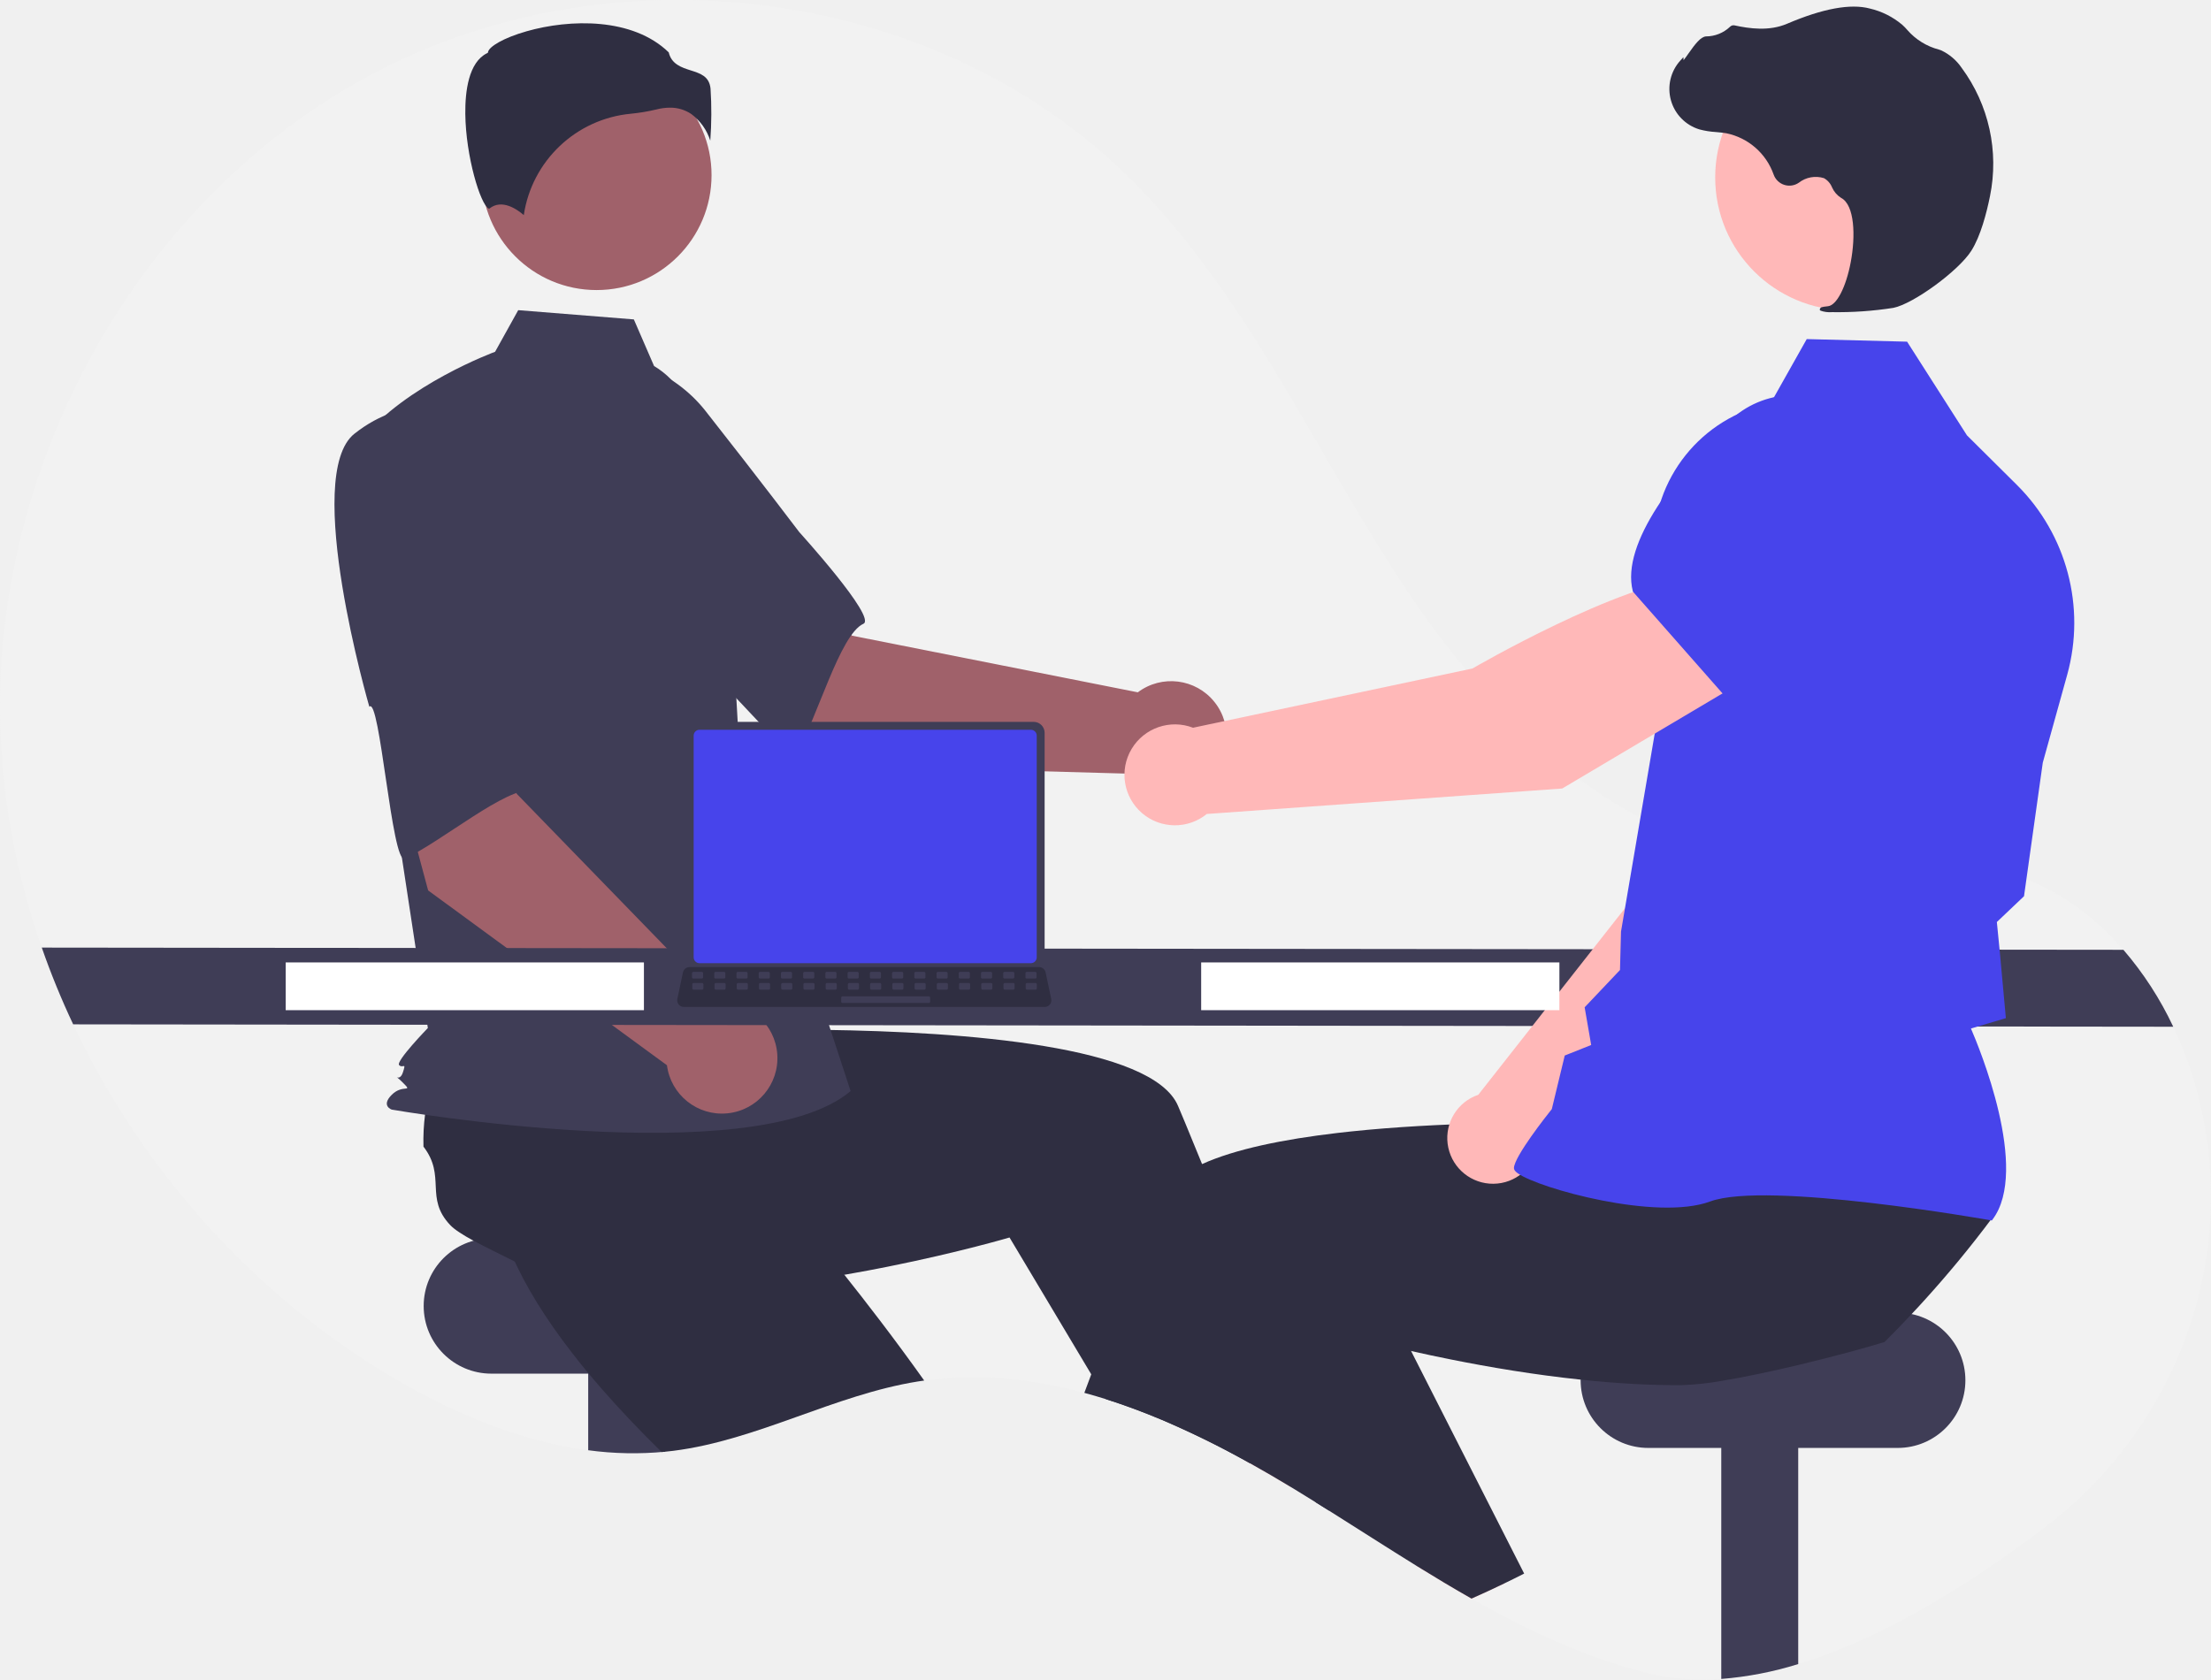
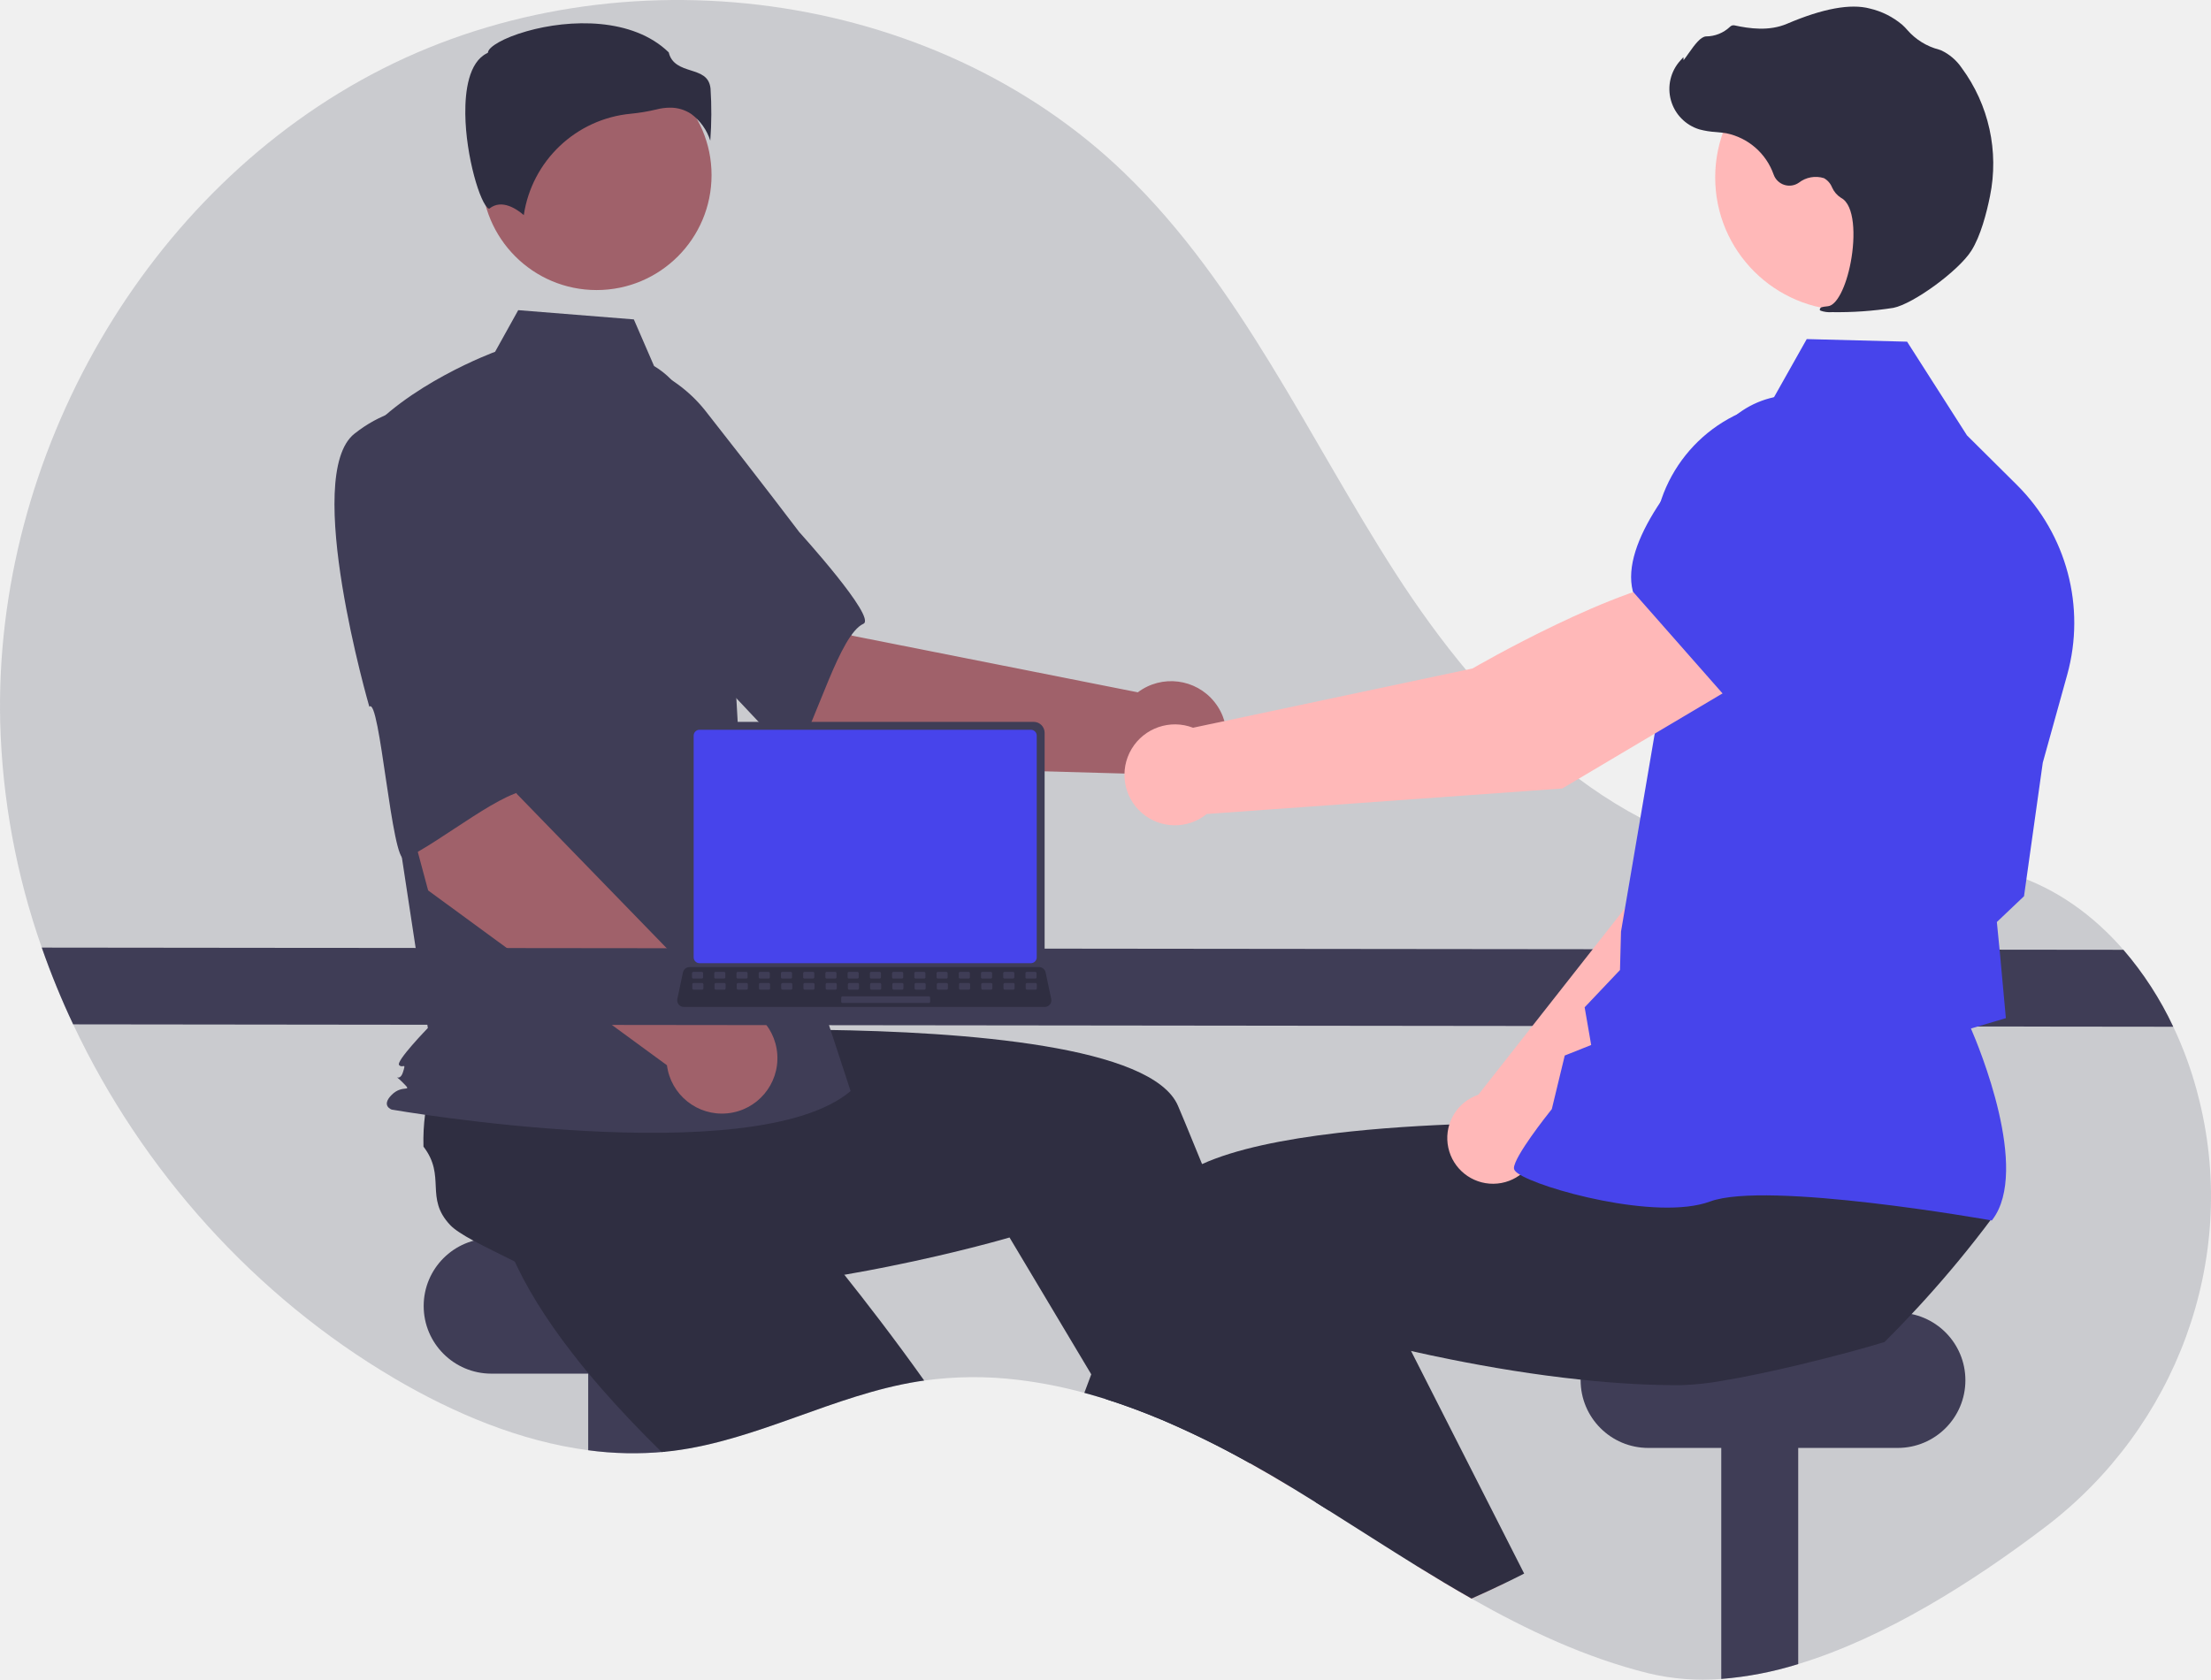
<svg xmlns="http://www.w3.org/2000/svg" data-name="Layer 1" width="833.222" height="633.11" viewBox="0 0 833.222 633.11">
-   <path d="M954.314,708.907c-27.3,20.79-60.56,41.85-93.26,51.78a132.151,132.151,0,0,1-29,5.61,87.682,87.682,0,0,1-27.45-2.13c-23.6-5.87-45.49-16.15-66.67-28.16-6.92-3.93-13.76-8.04-20.56-12.24-11.1-6.86-22.09-13.96-33.11-20.89-1.65-1.05-3.29-2.08-4.94-3.1h-.01q-3.99-2.505-8-4.94c-.47-.29-.94-.57-1.42-.86q-7.575-4.59-15.41-8.97c-.64-.35-1.28-.71-1.92-1.06a337.758,337.758,0,0,0-31.12-15.23c-6.98-2.94-14.05-5.59-21.19-7.85h-.01c-2.73-.86-5.47-1.67-8.22-2.41a172.032,172.032,0,0,0-25.14-4.92,137.461,137.461,0,0,0-35.21.28c-.79.11-1.57.22-2.36.35-31.6,5.06-60.44,22.12-92.18,26.14-1.03.13-2.05.25-3.08.34-.44.04-.88.09-1.32.12a126.185,126.185,0,0,1-27.68-.68c-25.63-3.38-50.59-13.87-73.06-27.09-52.53-30.91-95.13-78.42-121.03-133.44a297.454,297.454,0,0,1-11.83-28.93,278.47,278.47,0,0,1-15.67-84.85c-2.43-100.36,54.6-201.05,144.14-246.44,89.55-45.39,207.35-30.38,279.57,39.35,43.81,42.3,69.16,99.62,102.13,150.83,32.97,51.2,79.83,100.11,140.27,107.57,30.79,3.8,63.01-3.55,92.52,6.01,16.34,5.3,30.28,15.44,41.51,28.36a127.185,127.185,0,0,1,18.78,29,141.927,141.927,0,0,1,8.73,23.54c.41,1.49.79,2.98,1.16,4.47C1026.974,608.507,1003.484,671.447,954.314,708.907Z" transform="translate(-183.3889 -133.445)" fill="#f2f2f2" />
+   <path d="M954.314,708.907c-27.3,20.79-60.56,41.85-93.26,51.78a132.151,132.151,0,0,1-29,5.61,87.682,87.682,0,0,1-27.45-2.13c-23.6-5.87-45.49-16.15-66.67-28.16-6.92-3.93-13.76-8.04-20.56-12.24-11.1-6.86-22.09-13.96-33.11-20.89-1.65-1.05-3.29-2.08-4.94-3.1h-.01q-3.99-2.505-8-4.94c-.47-.29-.94-.57-1.42-.86q-7.575-4.59-15.41-8.97c-.64-.35-1.28-.71-1.92-1.06a337.758,337.758,0,0,0-31.12-15.23c-6.98-2.94-14.05-5.59-21.19-7.85h-.01c-2.73-.86-5.47-1.67-8.22-2.41a172.032,172.032,0,0,0-25.14-4.92,137.461,137.461,0,0,0-35.21.28c-.79.11-1.57.22-2.36.35-31.6,5.06-60.44,22.12-92.18,26.14-1.03.13-2.05.25-3.08.34-.44.04-.88.09-1.32.12a126.185,126.185,0,0,1-27.68-.68c-25.63-3.38-50.59-13.87-73.06-27.09-52.53-30.91-95.13-78.42-121.03-133.44a297.454,297.454,0,0,1-11.83-28.93,278.47,278.47,0,0,1-15.67-84.85c-2.43-100.36,54.6-201.05,144.14-246.44,89.55-45.39,207.35-30.38,279.57,39.35,43.81,42.3,69.16,99.62,102.13,150.83,32.97,51.2,79.83,100.11,140.27,107.57,30.79,3.8,63.01-3.55,92.52,6.01,16.34,5.3,30.28,15.44,41.51,28.36a127.185,127.185,0,0,1,18.78,29,141.927,141.927,0,0,1,8.73,23.54c.41,1.49.79,2.98,1.16,4.47C1026.974,608.507,1003.484,671.447,954.314,708.907Z" transform="translate(-183.3889 -133.445)" fill="#cacbcf" />
  <rect x="159.665" y="466.772" width="145" height="51" rx="25.5" fill="#3f3d56" />
  <path d="M434.054,638.217v42.43a125.553,125.553,0,0,1-29-.56v-41.87Z" transform="translate(-183.3889 -133.445)" fill="#3f3d56" />
  <path d="M531.674,653.817c-.79.11-1.57.22-2.36.35-31.6,5.06-60.44,22.12-92.18,26.14-1.03.13-2.05.25-3.08.34-.44.04-.88.09-1.32.12-7.75-7.59-15.5-15.67-22.78-24.04-3.95-4.53-7.77-9.15-11.36-13.83-9.32-12.08-17.22-24.5-22.44-36.7.53-5.85-3.11-19.38-4.85-29.74l-.01-.01c-.74-4.35-1.14-8.13-.77-10.56,2.12-14.02,13.57-12.41,17.09-26.15a77.5,77.5,0,0,1,10.11-7.11c.59-.35,1.19-.7,1.81-1.05l38.2-26.4,14.6,14.32,22.22,21.8,24.08,23.61-20.44,20.65s17.08,19.69,37.05,45.94C520.604,638.547,526.174,646.077,531.674,653.817Z" transform="translate(-183.3889 -133.445)" fill="#2f2e41" />
  <path d="M861.054,638.217v122.47a132.151,132.151,0,0,1-29,5.61v-128.08Z" transform="translate(-183.3889 -133.445)" fill="#3f3d56" />
  <rect x="595.665" y="494.772" width="145" height="51" rx="25.5" fill="#3f3d56" />
  <path d="M669.894,693.977q-7.575-4.59-15.41-8.97c-.64-.35-1.28-.71-1.92-1.06l3.44-1.47,9.28-3.99.09-.04.1.34Z" transform="translate(-183.3889 -133.445)" fill="#ffb6b6" />
  <path d="M684.264,702.877c-1.65-1.05-3.29-2.08-4.94-3.1h-.01q-3.99-2.505-8-4.94c-.47-.29-.94-.57-1.42-.86q-7.575-4.59-15.41-8.97c-.64-.35-1.28-.71-1.92-1.06a337.758,337.758,0,0,0-31.12-15.23c-6.98-2.94-14.05-5.59-21.19-7.85h-.01l-5.61-9.39-25.25-42.29-5.55-9.29s-18.93,5.6-45.72,10.97c-9.75,1.96-20.53,3.88-31.84,5.5-12.09,1.72-24.77,3.09-37.37,3.75-6.01.32-12,.48-17.9.43-15.25-.1-29.9-1.53-42.73-4.93-4.28-4.02-17.18-9.49-26.42-14.5h-.01c-3.88-2.1-7.1-4.11-8.79-5.9-9.74-10.3-1.42-18.33-10.08-29.57a78.018,78.018,0,0,1,.63-12.34c.09-.68.18-1.37.29-2.07l2.73-46.36,20.28-2.68,30.86-4.08,33.43-4.42,3.68,28.82s26.03-1.32,59.01-.88c52.97.72,123.85,6,133.45,28.66.9,2.13,1.8,4.28,2.7,6.43q3.21,7.71,6.36,15.5c7.61,18.8,14.87,37.78,21.5,55.72,4.12,11.16,8,21.92,11.57,31.99,2.87,8.1,5.53,15.76,7.96,22.81,2.22,6.44,4.23,12.37,6.02,17.69C683.724,701.267,683.994,702.087,684.264,702.877Z" transform="translate(-183.3889 -133.445)" fill="#2f2e41" />
  <path d="M497.708,421.99l-64.055-54.401,41.675-42.177,29.075,47.623,107.774,21.367a20.9,20.9,0,1,1-2.97,30.678Z" transform="translate(-183.3889 -133.445)" fill="#a0616a" />
  <path d="M377.042,296.092c-7.403,24.083,63.1,81.52,63.1,81.52.783-5.782,40.756,44.073,43.475,39.558,7.729-12.832,16.234-44.552,25.157-48.606,5.103-2.318-24.171-34.543-24.171-34.543s-14.933-19.756-34.649-44.794a53.412,53.412,0,0,0-47.084-20.961S384.445,272.009,377.042,296.092Z" transform="translate(-183.3889 -133.445)" fill="#3f3d56" />
  <circle cx="224.825" cy="66.009" r="43.324" fill="#a0616a" />
  <path d="M429.876,271.412c9.334,5.549,14.917,15.744,18.122,26.119a247.516,247.516,0,0,1,10.636,59.137l3.385,60.089,41.926,127.947c-36.336,30.746-172.919,6.988-172.919,6.988s-4.193-1.397,0-5.59,8.274-.478,4.082-4.671-1.302.478.095-3.715,0-1.397-1.398-2.795,10.819-13.976,10.819-13.976L333.445,447.503,319.47,299.363c16.771-20.963,50.498-33.321,50.498-33.321l8.715-15.687,43.574,3.486Z" transform="translate(-183.3889 -133.445)" fill="#3f3d56" />
  <path d="M443.928,176.437a20.078,20.078,0,0,1,7.133,10.02,141.018,141.018,0,0,0,.093-19.659c-.511-4.601-3.75-5.636-7.5-6.835-3.387-1.083-7.218-2.307-8.248-6.774-13.619-13.248-37.326-12.58-53.55-7.959-8.928,2.543-14.065,5.81-14.524,7.724l-.095.394-.363.181c-6.882,3.441-8.221,14.306-8.133,22.815.168,16.031,5.703,34.239,8.821,35.718.165.078.207.048.278-.012h0c4.695-3.752,10.424.285,12.941,2.48a45.059,45.059,0,0,1,40.346-38.219,70.703,70.703,0,0,0,9.724-1.631,20.472,20.472,0,0,1,4.968-.652A14.137,14.137,0,0,1,443.928,176.437Z" transform="translate(-183.3889 -133.445)" fill="#2f2e41" />
  <path d="M389.338,487.262,376.085,480.475a3.632,3.632,0,0,1,3.276-6.397l13.253,6.787a3.632,3.632,0,0,1-3.276,6.397Z" transform="translate(-183.3889 -133.445)" fill="#4744eb" />
  <path d="M344.735,469.078l-21.801-81.162,58.259-11.028-3.133,55.709,76.547,78.818A20.9,20.9,0,1,1,434.732,534.973Z" transform="translate(-183.3889 -133.445)" fill="#a0616a" />
  <path d="M316.972,296.916c-19.775,15.612,5.606,102.935,5.606,102.935,3.93-4.313,8.496,59.425,13.299,57.255,13.651-6.168,38.673-27.438,48.319-25.704,5.516.992-.263-42.159-.263-42.159s-1.063-24.742-3.061-56.548a53.412,53.412,0,0,0-26.836-44.001S336.747,281.305,316.972,296.916Z" transform="translate(-183.3889 -133.445)" fill="#3f3d56" />
  <path d="M1002.384,520.457l-791.42-.9a297.454,297.454,0,0,1-11.83-28.93l784.47.83A127.185,127.185,0,0,1,1002.384,520.457Z" transform="translate(-183.3889 -133.445)" fill="#3f3d56" />
  <path d="M750.314,730.277q-6.135,2.97-12.38,5.73c-6.92-3.93-13.76-8.04-20.56-12.24l25.22-11.08Z" transform="translate(-183.3889 -133.445)" fill="#ffb6b6" />
  <path d="M934.194,592.477q-6.15,8.25-12.69,16.17-6.03,7.305-12.38,14.33c-1.75,1.94-3.52,3.87-5.33,5.78q-4.995,5.355-10.21,10.53c-6.26,1.97-18.94,5.44-32.53,8.68-9.89,2.35-20.26,4.58-29,6a104.486,104.486,0,0,1-14.81,1.58c-5.9.05-11.89-.11-17.9-.43-6.78-.36-13.57-.92-20.28-1.64-17.45-1.83-34.35-4.68-48.93-7.61-5.34-1.06-10.36-2.14-14.98-3.19-8.75-1.97-16.07-3.81-21.37-5.21-5.97-1.56-9.37-2.57-9.37-2.57l-14.95,25.04-7.76,12.99-5.7,9.55-1.52,2.53c-.64-.35-1.28-.71-1.92-1.06a337.758,337.758,0,0,0-31.12-15.23c-6.98-2.94-14.05-5.59-21.19-7.85h-.01c-2.73-.86-5.47-1.67-8.22-2.41q1.29-3.465,2.61-6.98,2.46-6.555,5.02-13.23c3.69-9.64,7.51-19.42,11.44-29.15,3.22-7.99,6.5-15.95,9.82-23.8,1.53-3.62,4.64-6.8,8.99-9.59a52.323,52.323,0,0,1,6.49-3.48c12.45-5.67,30.79-9.36,51-11.73,1.67-.19,3.35-.38,5.04-.56,16.73-1.76,34.48-2.67,51.08-3.09,8.31-.21,16.33-.29,23.79-.3q3.615,0,7.03.02h.01c6.15.03,11.81.12,16.79.22.97.02,1.91.05,2.83.07h.01c.62.01,1.23.03,1.83.04,10.89.28,17.57.62,17.57.62l2.59-20.32.53-4.1.5-3.9v-.01l.06-.49.41-.01,7.2-.14,60.52-1.18,33.06-.65-5.24,22.46-8.65,37.06C905.234,592.097,934.494,587.507,934.194,592.477Z" transform="translate(-183.3889 -133.445)" fill="#2f2e41" />
  <path d="M757.774,726.577c-2.47,1.26-4.96,2.5-7.46,3.7q-6.135,2.97-12.38,5.73c-6.92-3.93-13.76-8.04-20.56-12.24-11.1-6.86-22.09-13.96-33.11-20.89-1.65-1.05-3.29-2.08-4.94-3.1h-.01c-4.54-6.74-9.17-13.76-13.84-20.99-.07-.1-.13-.2-.19-.3q-1.8-2.76-3.58-5.56c-7.47-11.7-14.98-23.9-22.27-36.36l18.46-8.62,34.32-16.02,5.92-2.76,17.02,33.51,15.18,29.89,3.38,6.65Z" transform="translate(-183.3889 -133.445)" fill="#2f2e41" />
  <path d="M762.946,565.695l87.501-84.384,24.252-68.67L838.926,397.086c-18.375,17.601-38.237,72.424-38.237,72.424L740.477,546.115c-.469.161-.937.331-1.399.535a17.231,17.231,0,1,0,23.869,19.045Z" transform="translate(-183.3889 -133.445)" fill="#ffb8b8" />
  <path d="M828.86,404.753l45.375,14.405.171-.028c16.889-2.829,30.903-30.412,39.684-53.054a31.596,31.596,0,0,0-16.087-40.025h0a31.666,31.666,0,0,0-33.165,4.184l-23.301,19.039Z" transform="translate(-183.3889 -133.445)" fill="#4744eb" />
  <path d="M934.012,593.49l.265-.352c14.157-18.776-5.206-65.273-8.133-72.017l13.164-3.899-2.294-25.064-1.105-11.176L946.143,471.262l.034-.248,7.039-50.092,9.21-33.154A73.285,73.285,0,0,0,943.465,316.233L924.638,297.54l-22.556-35.306-37.819-.976-13.6,24.159a55.141,55.141,0,0,0-44.103,55.179l1.28,64.316L794.269,484.598l-.381,14.475-13.319,14.055,2.462,14.21-9.963,3.969-4.875,20.191c-1.862,2.33-14.156,17.87-14.268,22.202-.017.65.447,1.292,1.459,2.016,7.958,5.694,52.437,18.031,72.456,10.614,21.323-7.894,104.895,6.932,105.737,7.083Z" transform="translate(-183.3889 -133.445)" fill="#4744eb" />
  <circle cx="696.48" cy="66.885" r="50.104" fill="#ffb8b8" />
  <path d="M873.756,251.104a136.267,136.267,0,0,0,23.181-1.62c7.599-1.545,24.599-14.003,29.339-21.5h0c3.521-5.57,5.772-14.268,7.042-20.583a60.914,60.914,0,0,0-10.654-48.358,19.245,19.245,0,0,0-7.773-6.634c-.278-.109-.565-.205-.855-.288a23.745,23.745,0,0,1-11.812-7.309,19.586,19.586,0,0,0-1.964-2.021,29.248,29.248,0,0,0-12.203-6.127c-7.254-1.941-17.752-.014-31.202,5.733-6.757,2.888-14.147,1.843-19.832.609a1.86,1.86,0,0,0-1.751.6,13.132,13.132,0,0,1-8.925,3.558c-2.032.089-4.164,2.903-6.741,6.572-.585.833-1.267,1.805-1.759,2.396l-.066-1.136-1.149,1.267a15.935,15.935,0,0,0,7.194,25.961,31.076,31.076,0,0,0,6.25.996c1.279.115,2.602.234,3.87.454a24.025,24.025,0,0,1,17.853,15.59,6.283,6.283,0,0,0,9.483,3.05,10.381,10.381,0,0,1,9.459-1.722,6.891,6.891,0,0,1,3.046,3.455,8.98,8.98,0,0,0,3.408,3.976c5.15,2.655,5.505,14.417,3.655,24.222-1.783,9.451-5.307,16.288-8.57,16.626-2.512.26-2.799.438-2.981.883l-.162.398.282.372A10.261,10.261,0,0,0,873.756,251.104Z" transform="translate(-183.3889 -133.445)" fill="#2f2e41" />
  <path d="M841.302,389.605l-19.319-38.516c-28.041,1.915-83.695,34.337-83.695,34.337L632.99,407.752a19.023,19.023,0,1,0,5.186,32.508L772.123,430.659Z" transform="translate(-183.3889 -133.445)" fill="#ffb8b8" />
  <path d="M833.51,395.929l50.454-37.495,8.887-32.027a34.982,34.982,0,0,0-10.521-35.394h0a34.899,34.899,0,0,0-47.624,1.537c-18.987,18.951-40.642,45.39-35.99,63.723l.047.186Z" transform="translate(-183.3889 -133.445)" fill="#4744eb" />
-   <rect x="452.665" y="362.772" width="135" height="18" fill="#fff" />
-   <rect x="107.665" y="362.772" width="135" height="18" fill="#fff" />
  <path d="M441.818,409.655v85.704a4.122,4.122,0,0,0,4.119,4.119H572.941a4.122,4.122,0,0,0,4.119-4.119v-85.704a4.124,4.124,0,0,0-4.119-4.115H445.937A4.124,4.124,0,0,0,441.818,409.655Z" transform="translate(-183.3889 -133.445)" fill="#3f3d56" />
  <path d="M444.797,410.722v83.58a2.205,2.205,0,0,0,2.201,2.201H571.884a2.205,2.205,0,0,0,2.201-2.201V410.722a2.206,2.206,0,0,0-2.201-2.206H446.999A2.206,2.206,0,0,0,444.797,410.722Z" transform="translate(-183.3889 -133.445)" fill="#4744eb" />
  <path d="M439.161,512.074a2.47,2.47,0,0,0,1.943.93h135.992A2.502,2.502,0,0,0,579.543,509.988l-2.111-10.027a2.507,2.507,0,0,0-1.558-1.818,2.425,2.425,0,0,0-.888-.168H443.208a2.425,2.425,0,0,0-.888.168,2.507,2.507,0,0,0-1.558,1.818l-2.111,10.027A2.5,2.5,0,0,0,439.161,512.074Z" transform="translate(-183.3889 -133.445)" fill="#2f2e41" />
  <rect x="569.832" y="499.781" width="4.188" height="2.513" rx="0.488" transform="translate(960.4626 868.6308) rotate(-180)" fill="#3f3d56" />
  <rect x="561.455" y="499.781" width="4.188" height="2.513" rx="0.488" transform="translate(943.7086 868.6308) rotate(-180)" fill="#3f3d56" />
  <rect x="553.078" y="499.781" width="4.188" height="2.513" rx="0.488" transform="translate(926.9547 868.6308) rotate(-180)" fill="#3f3d56" />
  <rect x="544.701" y="499.781" width="4.188" height="2.513" rx="0.488" transform="translate(910.2007 868.6308) rotate(-180)" fill="#3f3d56" />
  <rect x="536.324" y="499.781" width="4.188" height="2.513" rx="0.488" transform="translate(893.4467 868.6308) rotate(-180)" fill="#3f3d56" />
  <rect x="527.947" y="499.781" width="4.188" height="2.513" rx="0.488" transform="translate(876.6928 868.6308) rotate(-180)" fill="#3f3d56" />
  <rect x="519.57" y="499.781" width="4.188" height="2.513" rx="0.488" transform="translate(859.9388 868.6308) rotate(-180)" fill="#3f3d56" />
  <rect x="511.193" y="499.781" width="4.188" height="2.513" rx="0.488" transform="translate(843.1848 868.6308) rotate(-180)" fill="#3f3d56" />
  <rect x="502.816" y="499.781" width="4.188" height="2.513" rx="0.488" transform="translate(826.4309 868.6308) rotate(-180)" fill="#3f3d56" />
  <rect x="494.439" y="499.781" width="4.188" height="2.513" rx="0.488" transform="translate(809.6769 868.6308) rotate(-180)" fill="#3f3d56" />
  <rect x="486.062" y="499.781" width="4.188" height="2.513" rx="0.488" transform="translate(792.9229 868.6308) rotate(-180)" fill="#3f3d56" />
  <rect x="477.685" y="499.781" width="4.188" height="2.513" rx="0.488" transform="translate(776.169 868.6308) rotate(-180)" fill="#3f3d56" />
  <rect x="469.308" y="499.781" width="4.188" height="2.513" rx="0.488" transform="translate(759.415 868.6308) rotate(-180)" fill="#3f3d56" />
  <rect x="460.931" y="499.781" width="4.188" height="2.513" rx="0.488" transform="translate(742.6611 868.6308) rotate(-180)" fill="#3f3d56" />
  <rect x="452.554" y="499.781" width="4.188" height="2.513" rx="0.488" transform="translate(725.9071 868.6308) rotate(-180)" fill="#3f3d56" />
  <rect x="444.177" y="499.781" width="4.188" height="2.513" rx="0.488" transform="translate(709.1531 868.6308) rotate(-180)" fill="#3f3d56" />
  <rect x="569.931" y="503.97" width="4.188" height="2.513" rx="0.488" transform="translate(960.6605 877.0078) rotate(-180)" fill="#3f3d56" />
  <rect x="561.554" y="503.97" width="4.188" height="2.513" rx="0.488" transform="translate(943.9066 877.0078) rotate(-180)" fill="#3f3d56" />
  <rect x="553.177" y="503.97" width="4.188" height="2.513" rx="0.488" transform="translate(927.1526 877.0078) rotate(-180)" fill="#3f3d56" />
  <rect x="544.8" y="503.97" width="4.188" height="2.513" rx="0.488" transform="translate(910.3987 877.0078) rotate(-180)" fill="#3f3d56" />
  <rect x="536.423" y="503.97" width="4.188" height="2.513" rx="0.488" transform="translate(893.6447 877.0078) rotate(-180)" fill="#3f3d56" />
  <rect x="528.046" y="503.97" width="4.188" height="2.513" rx="0.488" transform="translate(876.8907 877.0078) rotate(-180)" fill="#3f3d56" />
  <rect x="519.669" y="503.97" width="4.188" height="2.513" rx="0.488" transform="translate(860.1368 877.0078) rotate(-180)" fill="#3f3d56" />
  <rect x="511.292" y="503.97" width="4.188" height="2.513" rx="0.488" transform="translate(843.3828 877.0078) rotate(-180)" fill="#3f3d56" />
  <rect x="502.915" y="503.97" width="4.188" height="2.513" rx="0.488" transform="translate(826.6288 877.0078) rotate(-180)" fill="#3f3d56" />
  <rect x="494.538" y="503.97" width="4.188" height="2.513" rx="0.488" transform="translate(809.8749 877.0078) rotate(-180)" fill="#3f3d56" />
  <rect x="486.161" y="503.97" width="4.188" height="2.513" rx="0.488" transform="translate(793.1209 877.0078) rotate(-180)" fill="#3f3d56" />
  <rect x="477.784" y="503.97" width="4.188" height="2.513" rx="0.488" transform="translate(776.3669 877.0078) rotate(-180)" fill="#3f3d56" />
  <rect x="469.407" y="503.97" width="4.188" height="2.513" rx="0.488" transform="translate(759.613 877.0078) rotate(-180)" fill="#3f3d56" />
  <rect x="461.03" y="503.97" width="4.188" height="2.513" rx="0.488" transform="translate(742.859 877.0078) rotate(-180)" fill="#3f3d56" />
  <rect x="452.653" y="503.97" width="4.188" height="2.513" rx="0.488" transform="translate(726.1051 877.0078) rotate(-180)" fill="#3f3d56" />
  <rect x="444.276" y="503.97" width="4.188" height="2.513" rx="0.488" transform="translate(709.3511 877.0078) rotate(-180)" fill="#3f3d56" />
  <rect x="500.402" y="508.996" width="33.508" height="2.513" rx="0.488" transform="translate(850.9221 887.0602) rotate(-180)" fill="#3f3d56" />
</svg>
